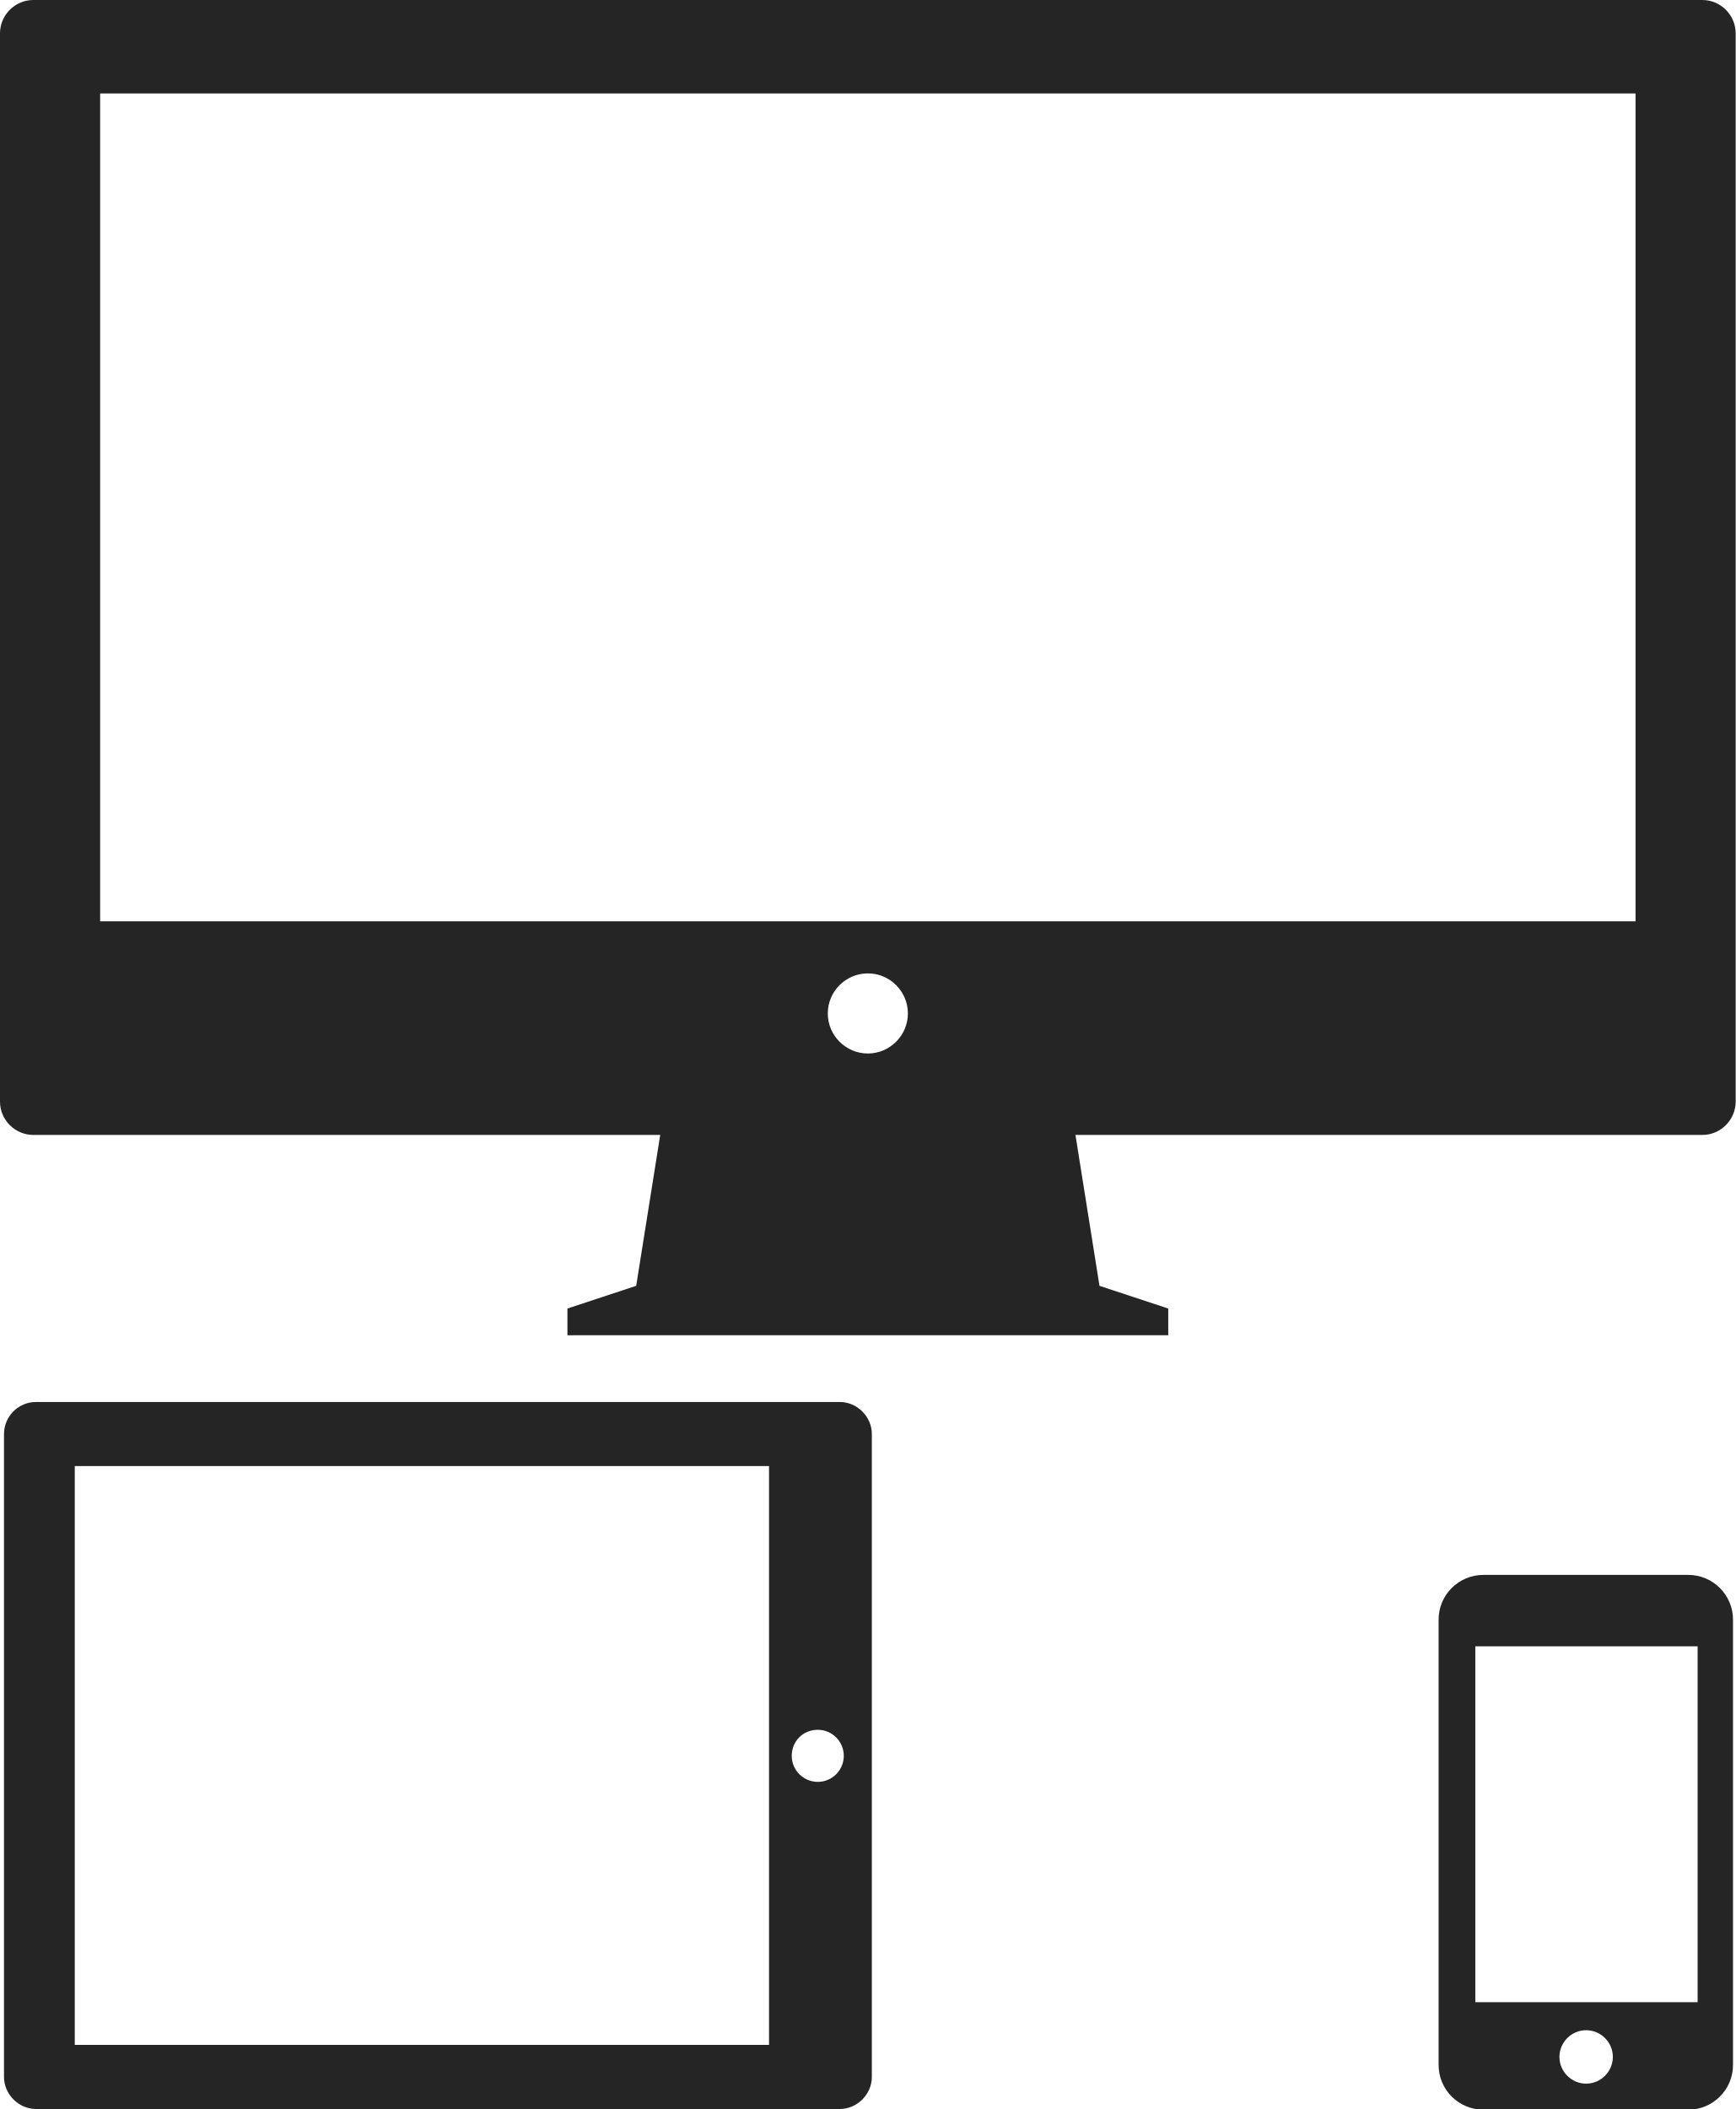
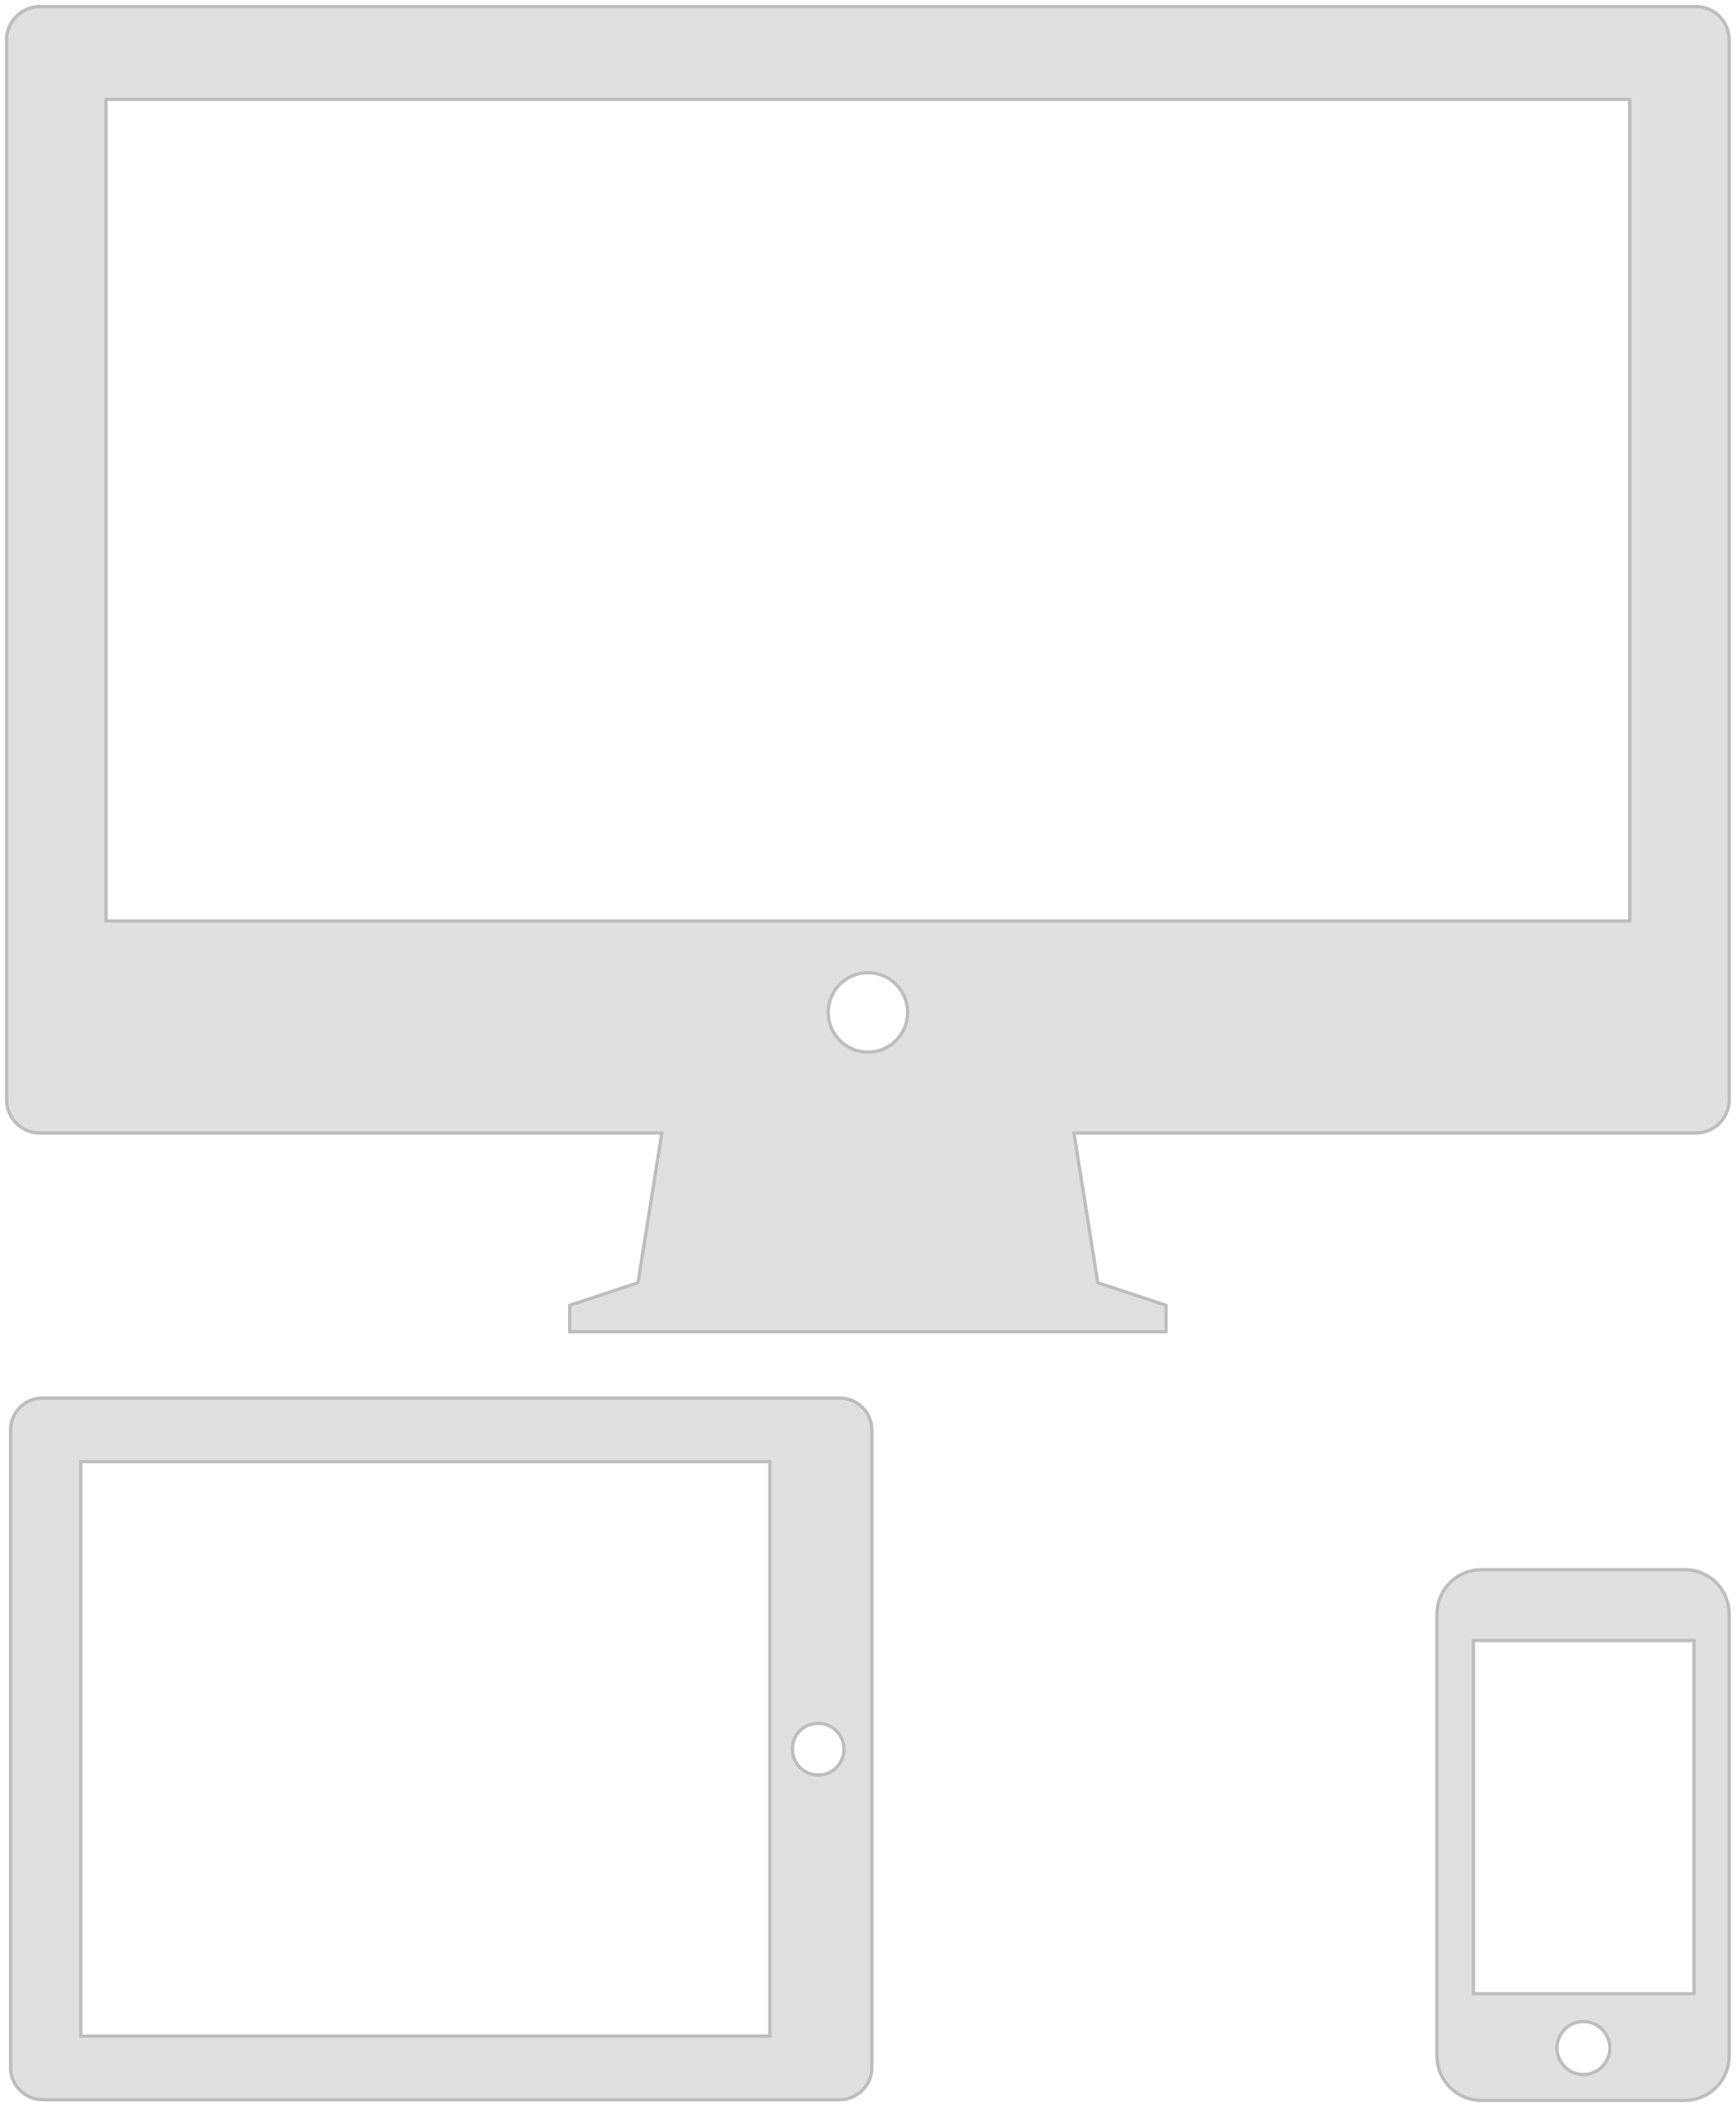
- <svg xmlns="http://www.w3.org/2000/svg" version="1.1" id="Layer_1" x="0px" y="0px" viewBox="0 0 260 315.9" enable-background="new 0 0 260 315.9" xml:space="preserve">
-   <path fill="#252525" d="M255,0H5C2.2,0,0,2.3,0,5v160c0,2.8,2.3,5,5,5h93.9l-3.6,22.6L85,196v4h45h45v-4l-10.3-3.4l-3.6-22.6H255  c2.8,0,5-2.3,5-5V5C260,2.3,257.8,0,255,0z M130,157.8c-3.3,0-6-2.7-6-6s2.7-6,6-6s6,2.7,6,6S133.3,157.8,130,157.8z M245,138H15V14  h230V138z" />
-   <path fill="#252525" d="M0.6,214.8v96.3c0,2.6,2.2,4.8,4.8,4.8h120.4c2.6,0,4.8-2.2,4.8-4.8v-96.3c0-2.6-2.2-4.8-4.8-4.8H5.4  C2.7,210,0.6,212.2,0.6,214.8z M126.4,263c0,2.1-1.7,3.9-3.9,3.9c-2.1,0-3.9-1.7-3.9-3.9s1.7-3.9,3.9-3.9  C124.7,259.1,126.4,260.9,126.4,263z M115.2,219.6v86.7h-104v-86.7H115.2z" />
-   <path fill="#252525" d="M252.9,235.9h-30.7c-3.7,0-6.7,3-6.7,6.7v66.7c0,3.7,3,6.7,6.7,6.7h30.7c3.7,0,6.7-3,6.7-6.7v-66.7  C259.6,238.9,256.6,235.9,252.9,235.9z M237.6,312.1c-2.2,0-4-1.8-4-4s1.8-4,4-4s4,1.8,4,4S239.8,312.1,237.6,312.1z M254.3,299.9  h-33.3v-53.3h33.3V299.9z" />
+ <svg xmlns="http://www.w3.org/2000/svg" version="1.1" id="Layer_1" x="0px" y="0px" viewBox="0 0 262 318" enable-background="new 0 0 262 318" xml:space="preserve">
+   <path fill="#E0E0E0" stroke="#BDBDBD" stroke-width="0.5" stroke-miterlimit="10" d="M256,1H6C3.2,1,1,3.3,1,6v160c0,2.8,2.3,5,5,5  h93.9l-3.6,22.6L86,197v4h45h45v-4l-10.3-3.4l-3.6-22.6H256c2.8,0,5-2.3,5-5V6C261,3.3,258.8,1,256,1z M131,158.8c-3.3,0-6-2.7-6-6  s2.7-6,6-6s6,2.7,6,6S134.3,158.8,131,158.8z M246,139H16V15h230V139z" />
+   <path fill="#E0E0E0" stroke="#BDBDBD" stroke-width="0.5" stroke-miterlimit="10" d="M1.6,215.8v96.3c0,2.6,2.2,4.8,4.8,4.8h120.4  c2.6,0,4.8-2.2,4.8-4.8v-96.3c0-2.6-2.2-4.8-4.8-4.8H6.4C3.7,211,1.6,213.2,1.6,215.8z M127.4,264c0,2.1-1.7,3.9-3.9,3.9  c-2.1,0-3.9-1.7-3.9-3.9s1.7-3.9,3.9-3.9C125.7,260.1,127.4,261.9,127.4,264z M116.2,220.6v86.7h-104v-86.7L116.2,220.6L116.2,220.6  z" />
+   <path fill="#E0E0E0" stroke="#BDBDBD" stroke-width="0.5" stroke-miterlimit="10" d="M254.3,236.9h-30.7c-3.7,0-6.7,3-6.7,6.7v66.7  c0,3.7,3,6.7,6.7,6.7h30.7c3.7,0,6.7-3,6.7-6.7v-66.7C261,239.9,258,236.9,254.3,236.9z M239,313.1c-2.2,0-4-1.8-4-4s1.8-4,4-4  s4,1.8,4,4S241.2,313.1,239,313.1z M255.7,300.9h-33.3v-53.3h33.3V300.9z" />
</svg>
